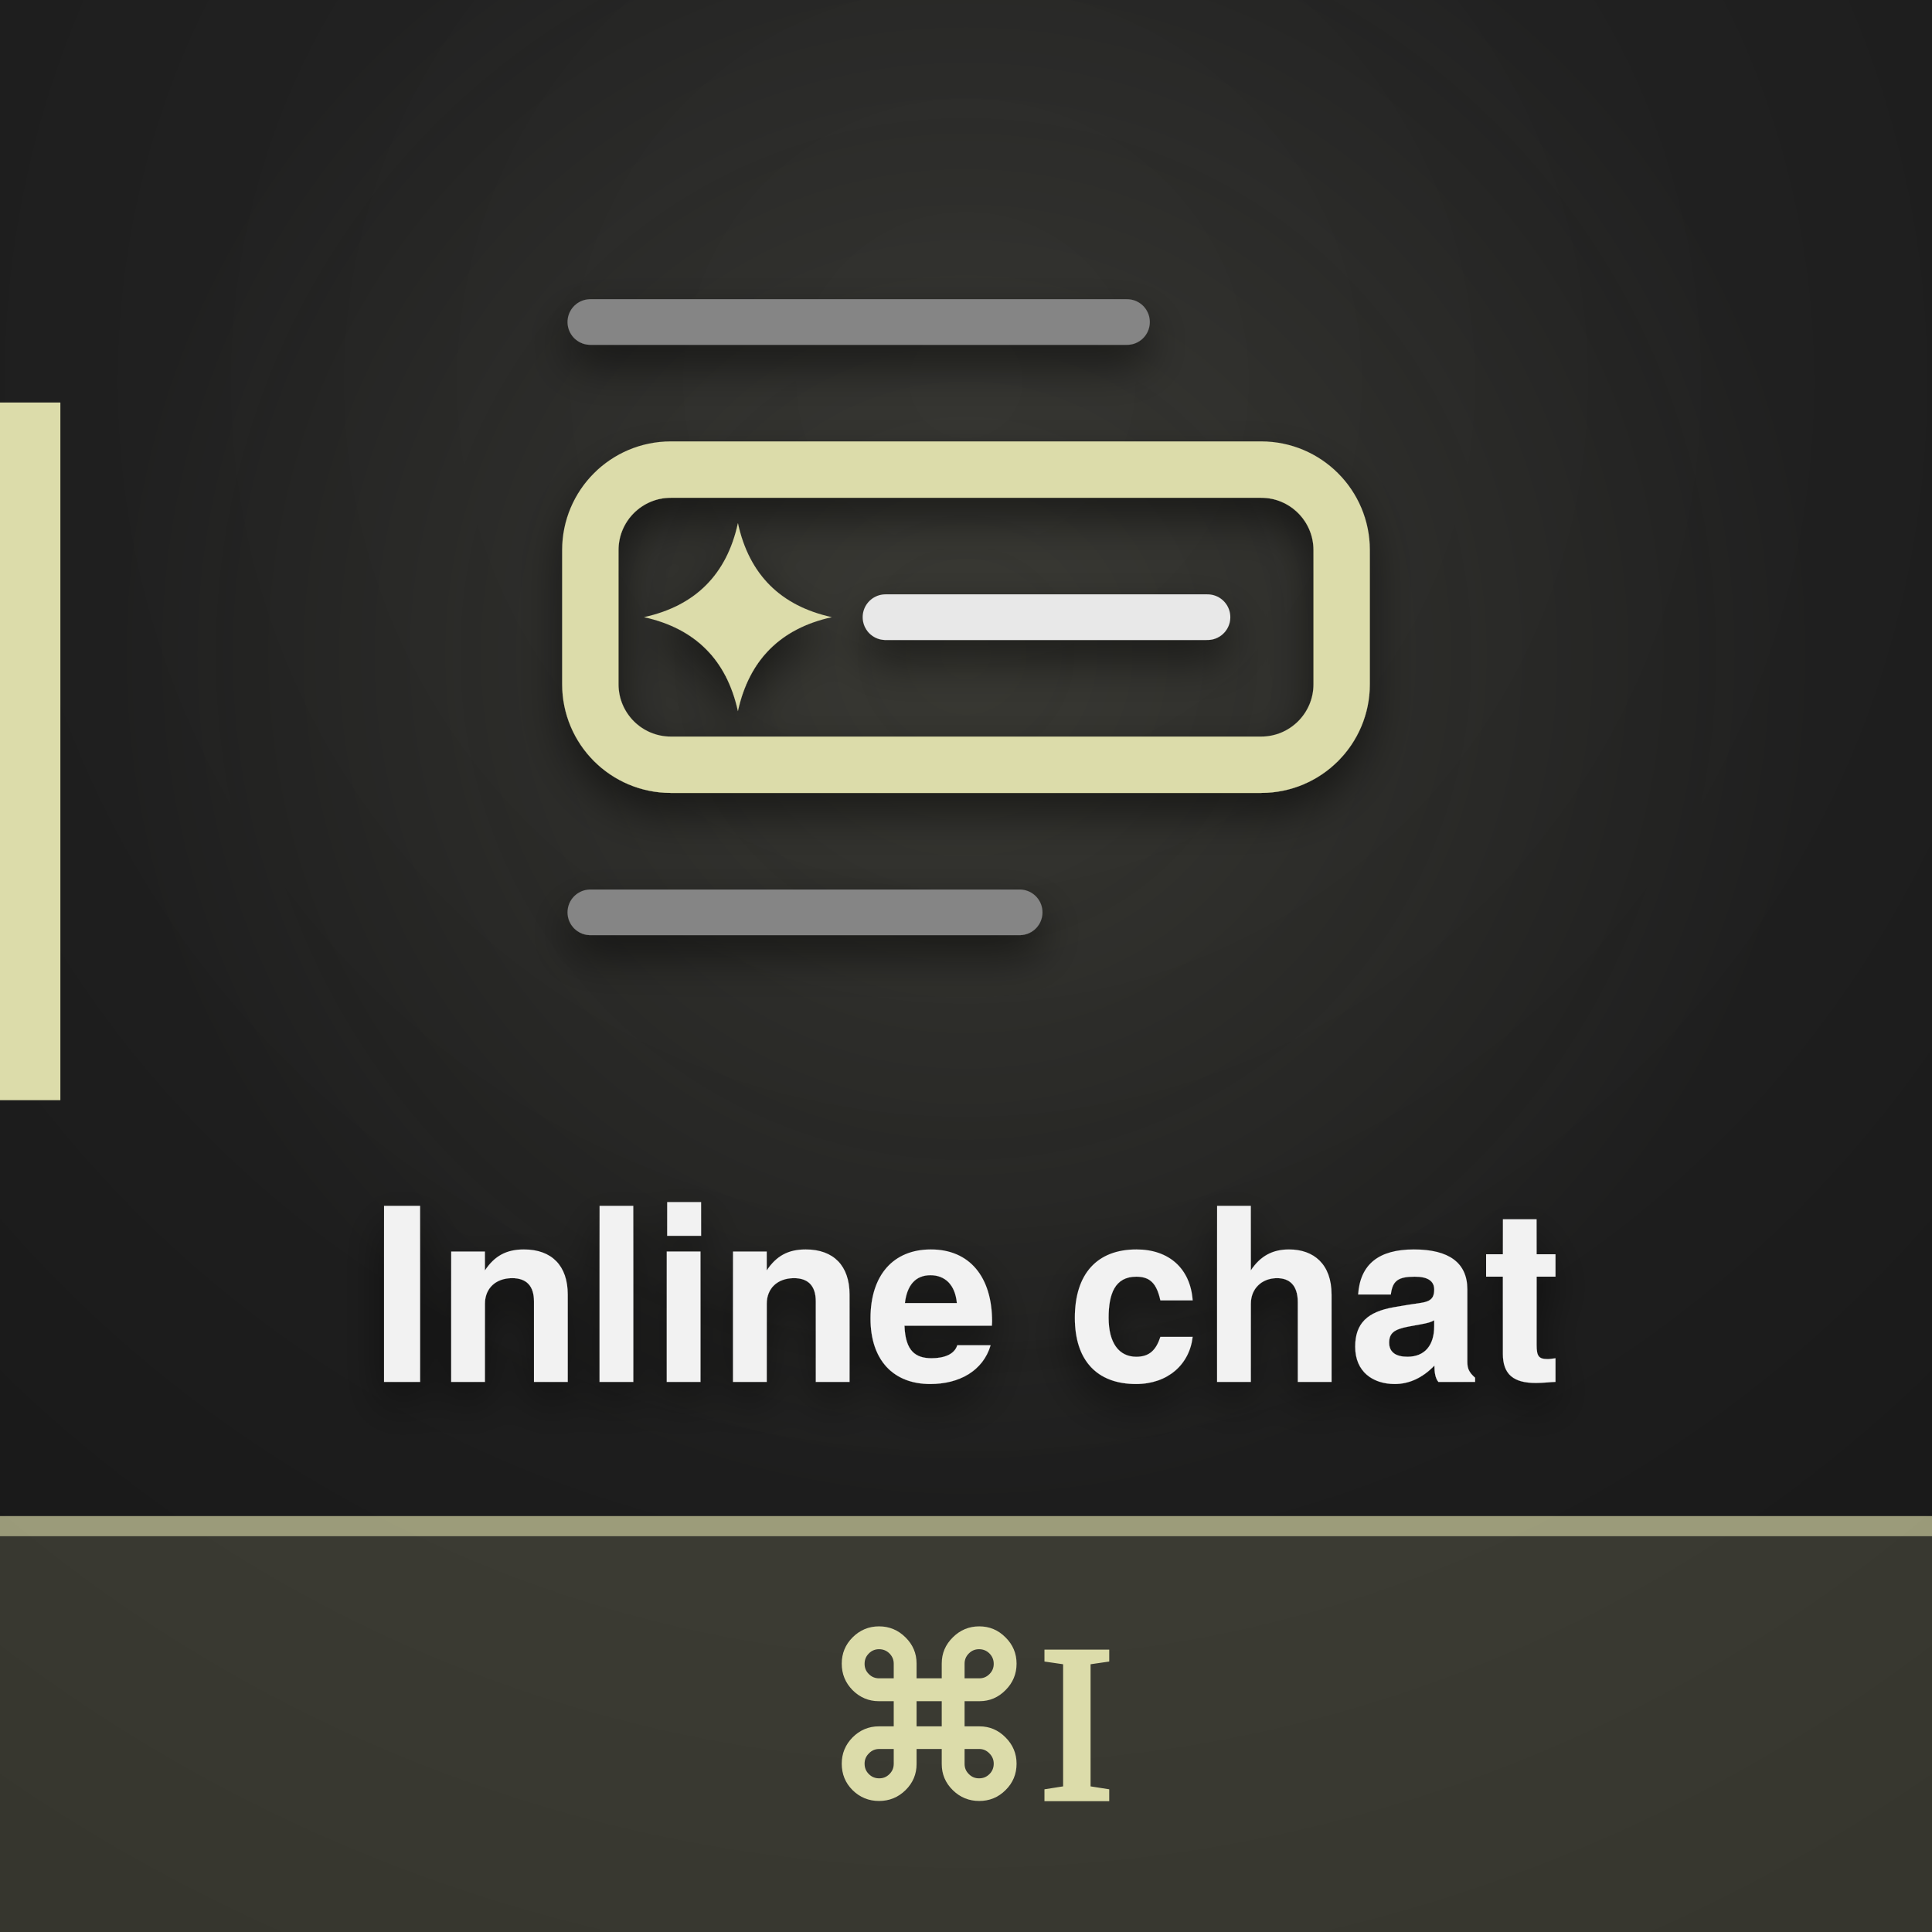
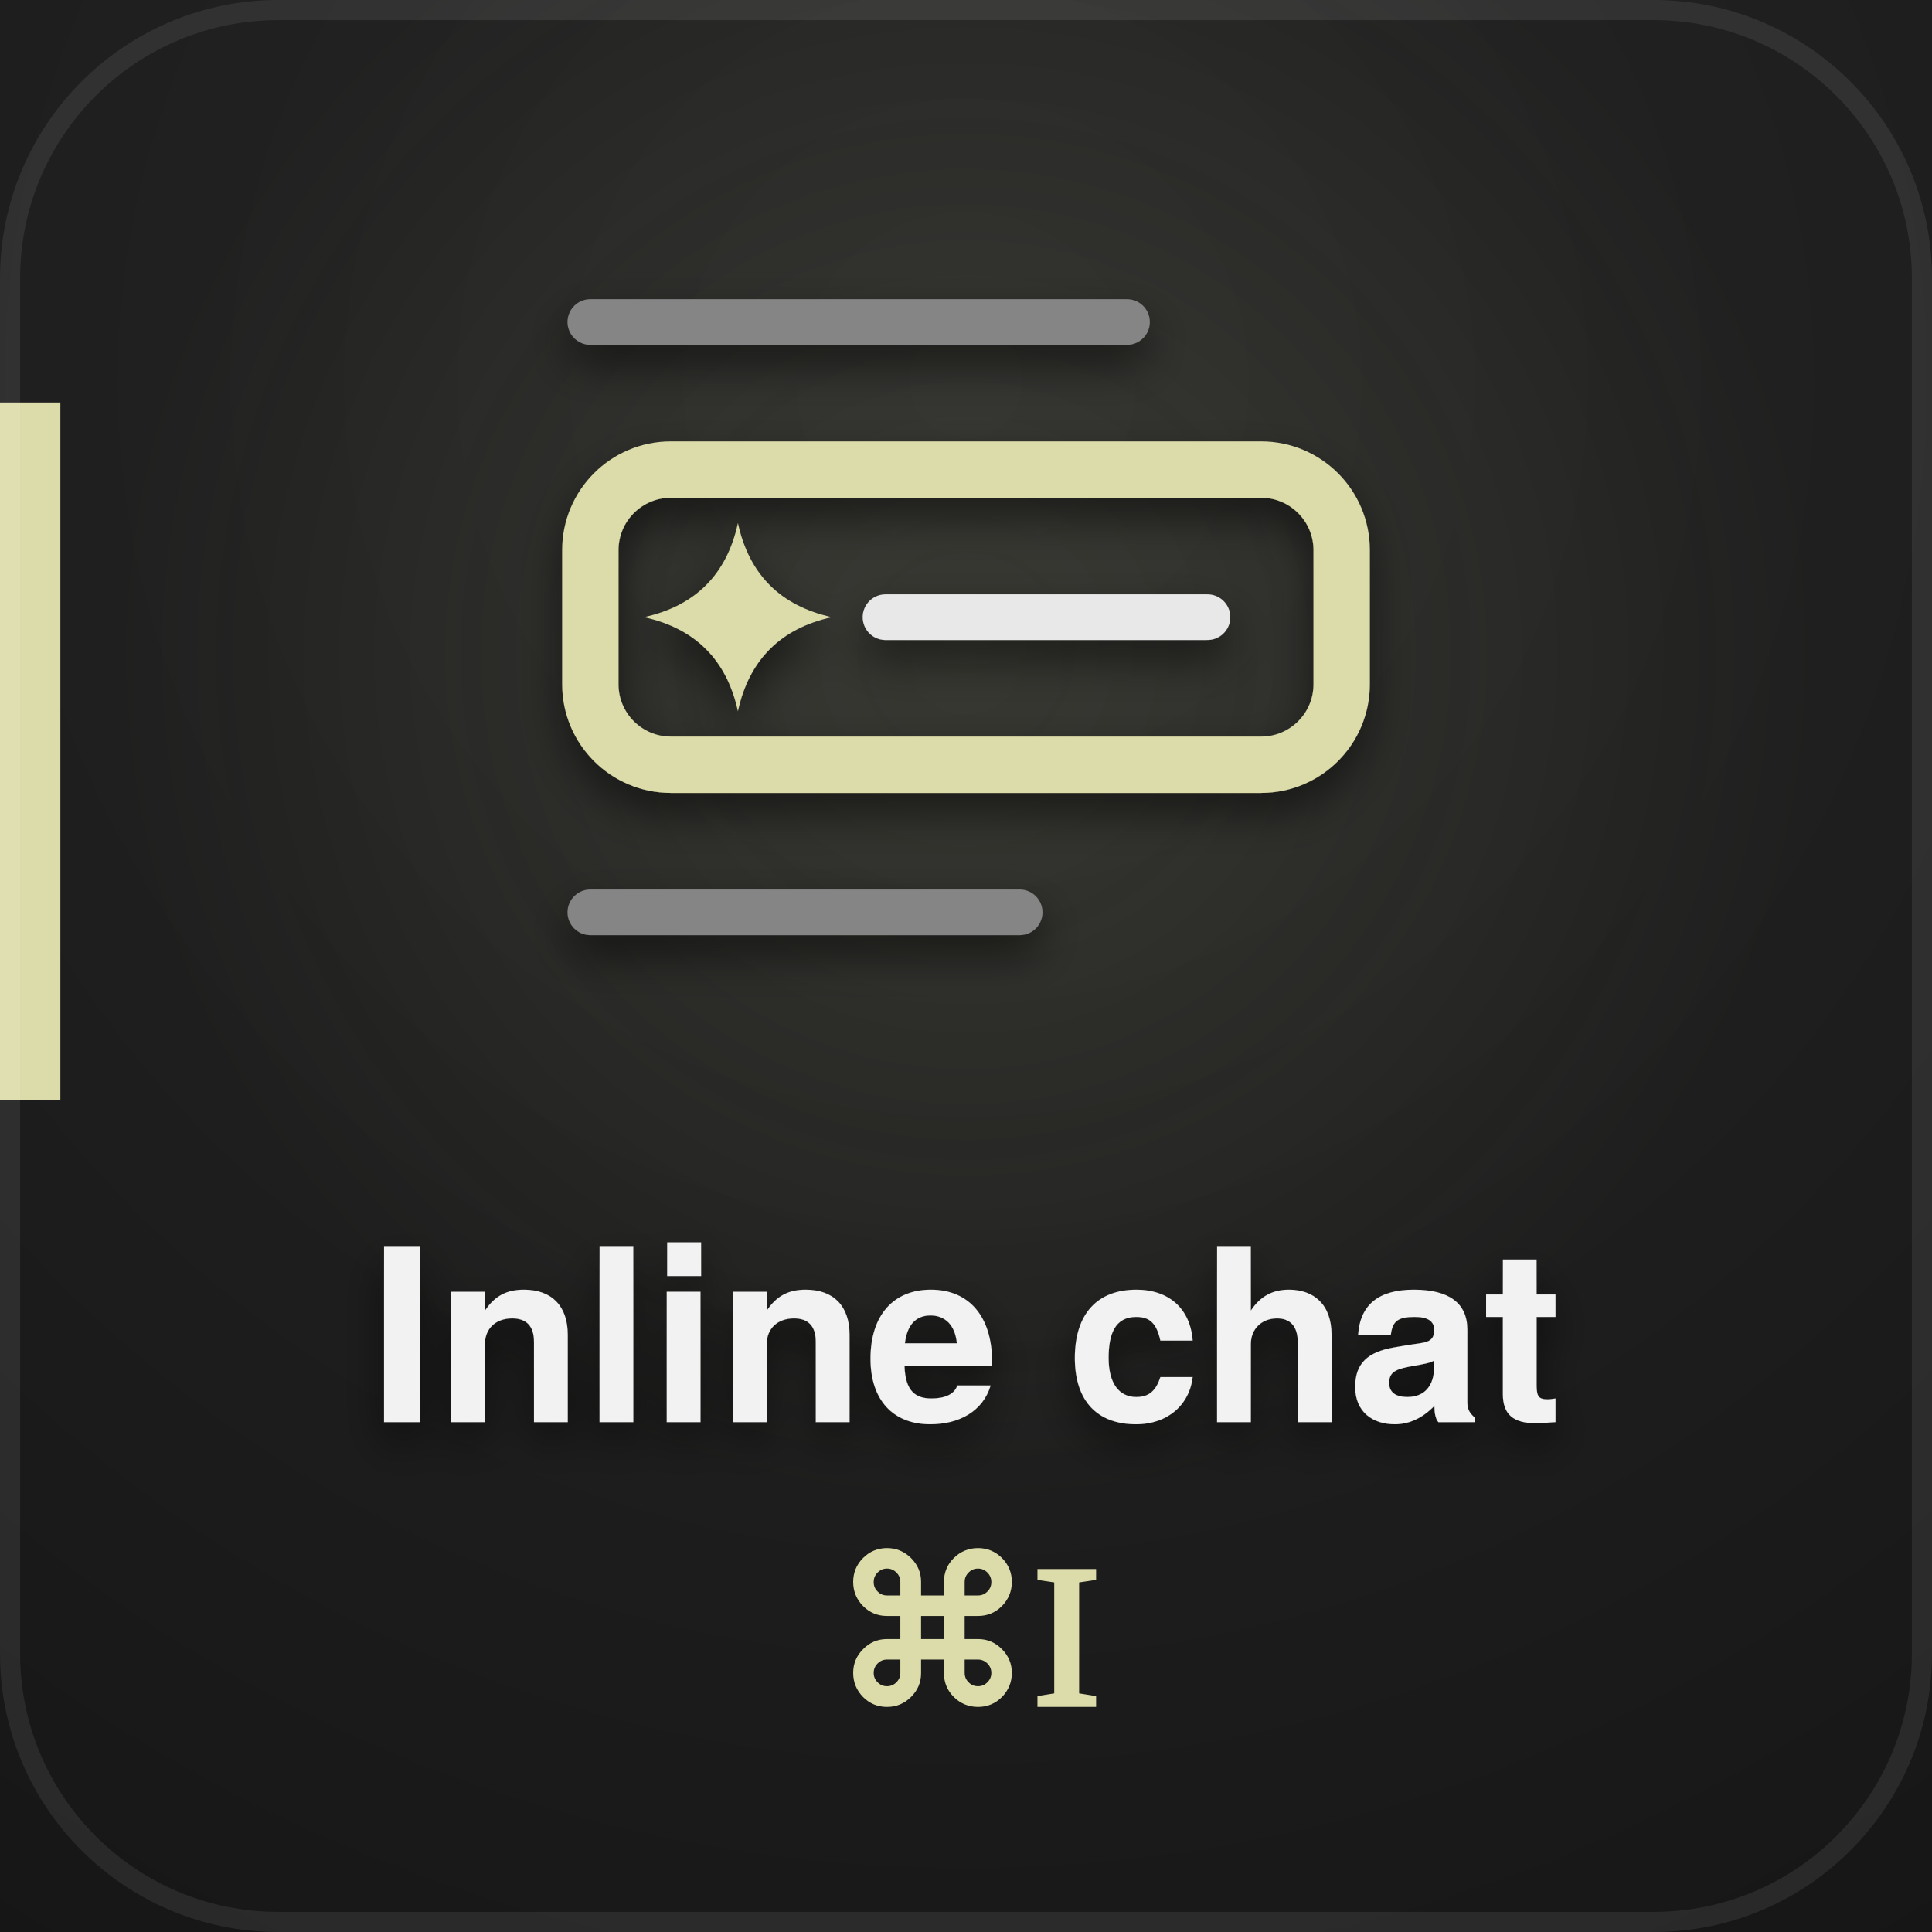
<svg xmlns="http://www.w3.org/2000/svg" width="144" height="144" viewBox="0 0 144 144">
  <defs>
    <radialGradient id="bg" cx="50%" cy="20%" r="95%">
      <stop offset="0" stop-color="#272727" />
      <stop offset="0.55" stop-color="#1e1e1e" />
      <stop offset="1" stop-color="#161616" />
    </radialGradient>
    <radialGradient id="wash" cx="50%" cy="34%" r="44%">
      <stop offset="0" stop-color="#dcdcaa" stop-opacity="0.11" />
      <stop offset="1" stop-color="#dcdcaa" stop-opacity="0" />
    </radialGradient>
    <filter id="lift" x="-30%" y="-30%" width="160%" height="170%">
      <feDropShadow dx="0" dy="1.5" stdDeviation="1.6" flood-color="#000" flood-opacity="0.5" />
    </filter>
  </defs>
  <rect width="144" height="144" fill="url(#bg)" />
  <rect width="144" height="144" fill="url(#wash)" />
  <rect x="0" y="30" width="4.5" height="52" fill="#dcdcaa" />
  <g transform="translate(40 14)" filter="url(#lift)">
    <line x1="4" y1="10" x2="44" y2="10" stroke="#858585" stroke-width="3.4" stroke-linecap="round" />
    <line x1="4" y1="54" x2="36" y2="54" stroke="#858585" stroke-width="3.4" stroke-linecap="round" />
    <rect x="4" y="21" width="56" height="22" rx="6" fill="none" stroke="#dcdcaa" stroke-width="4.2" />
    <path d="M15 25 Q16.26 30.74 22 32 Q16.26 33.26 15 39 Q13.74 33.26 8 32 Q13.74 30.74 15 25 Z" fill="#dcdcaa" />
    <line x1="26" y1="32" x2="50" y2="32" stroke="#e8e8e8" stroke-width="3.4" stroke-linecap="round" />
  </g>
-   <text x="72" y="103" font-family="Helvetica Neue" font-size="18" font-weight="700" fill="#f2f2f2" text-anchor="middle" filter="url(#lift)">Inline chat</text>
-   <rect x="0" y="113" width="144" height="31" fill="#dcdcaa" fill-opacity="0.16" />
-   <rect x="0" y="113" width="144" height="1.5" fill="#dcdcaa" fill-opacity="0.6" />
-   <text x="72" y="134" font-family=".SF NS Mono" font-size="16.5" fill="#dcdcaa" stroke="#dcdcaa" stroke-width="0.5" text-anchor="middle">⌘I</text>
+   <text x="72" y="106" font-family="Helvetica Neue" font-size="18" font-weight="700" fill="#f2f2f2" text-anchor="middle" filter="url(#lift)">Inline chat</text>
+   <text x="72" y="127" font-family=".SF NS Mono" font-size="15" fill="#dcdcaa" stroke="#dcdcaa" stroke-width="0.45" text-anchor="middle">⌘I</text>
+   <rect x="0.75" y="0.75" width="142.5" height="142.5" rx="20" fill="none" stroke="#fff" stroke-opacity="0.08" stroke-width="1.5" />
</svg>
